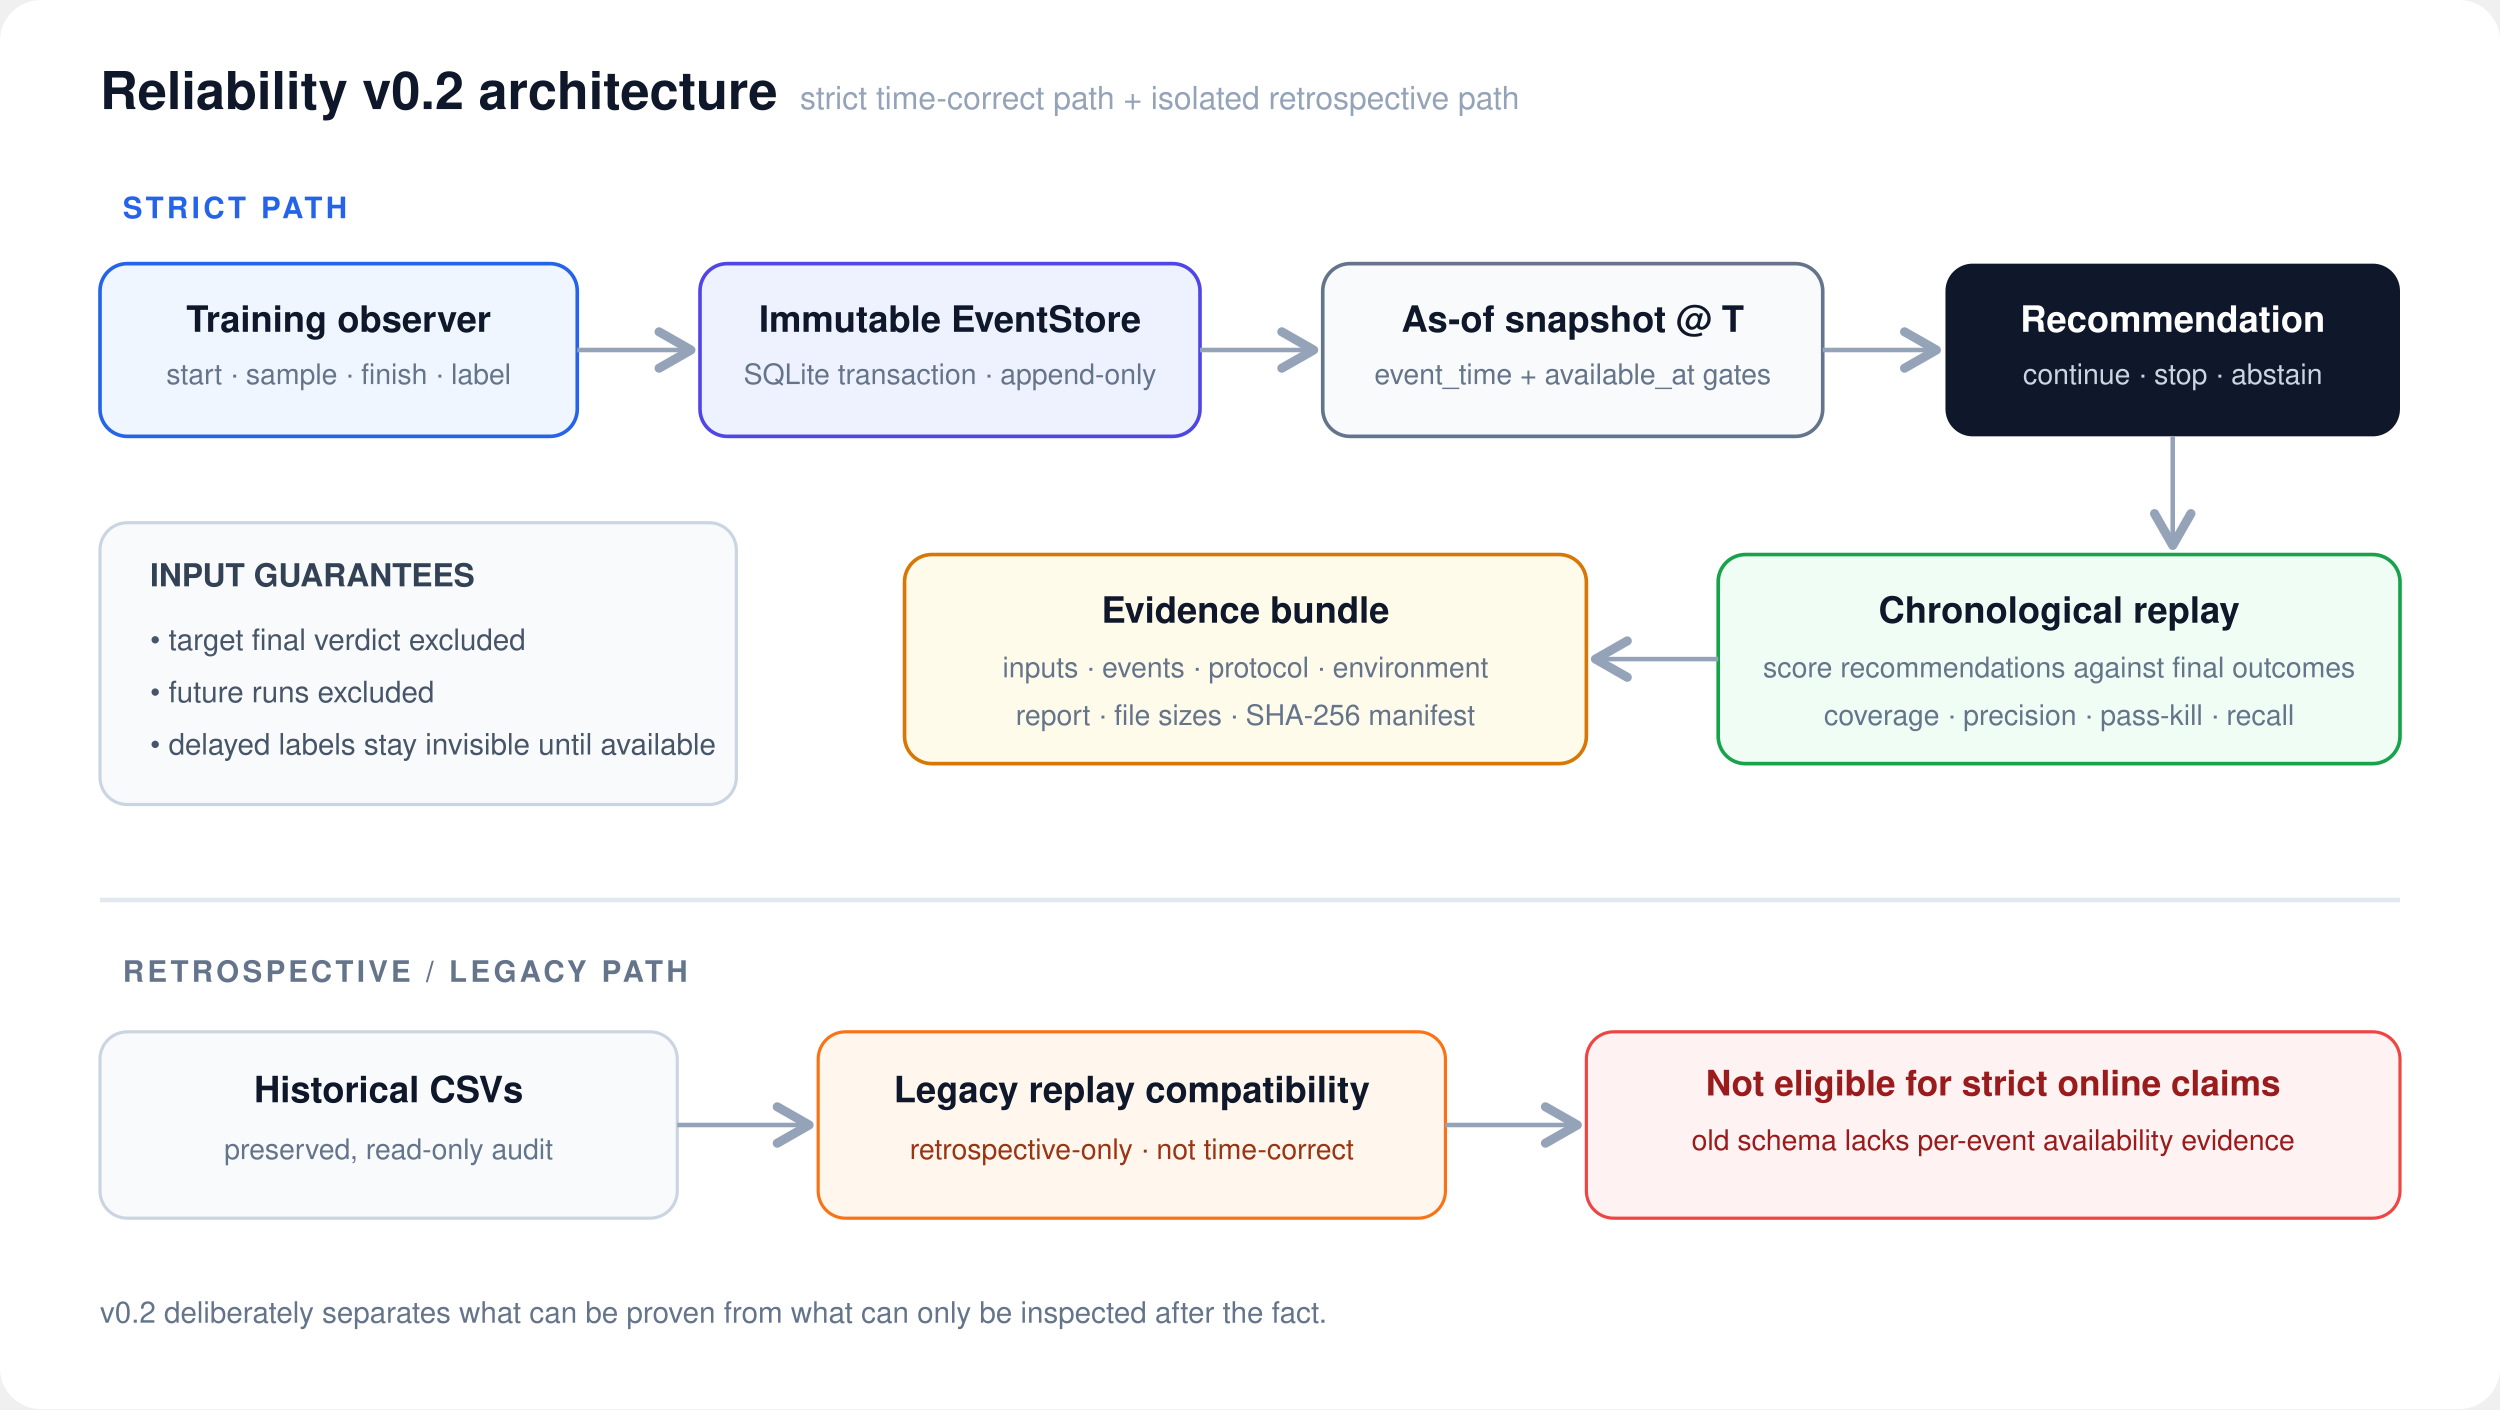
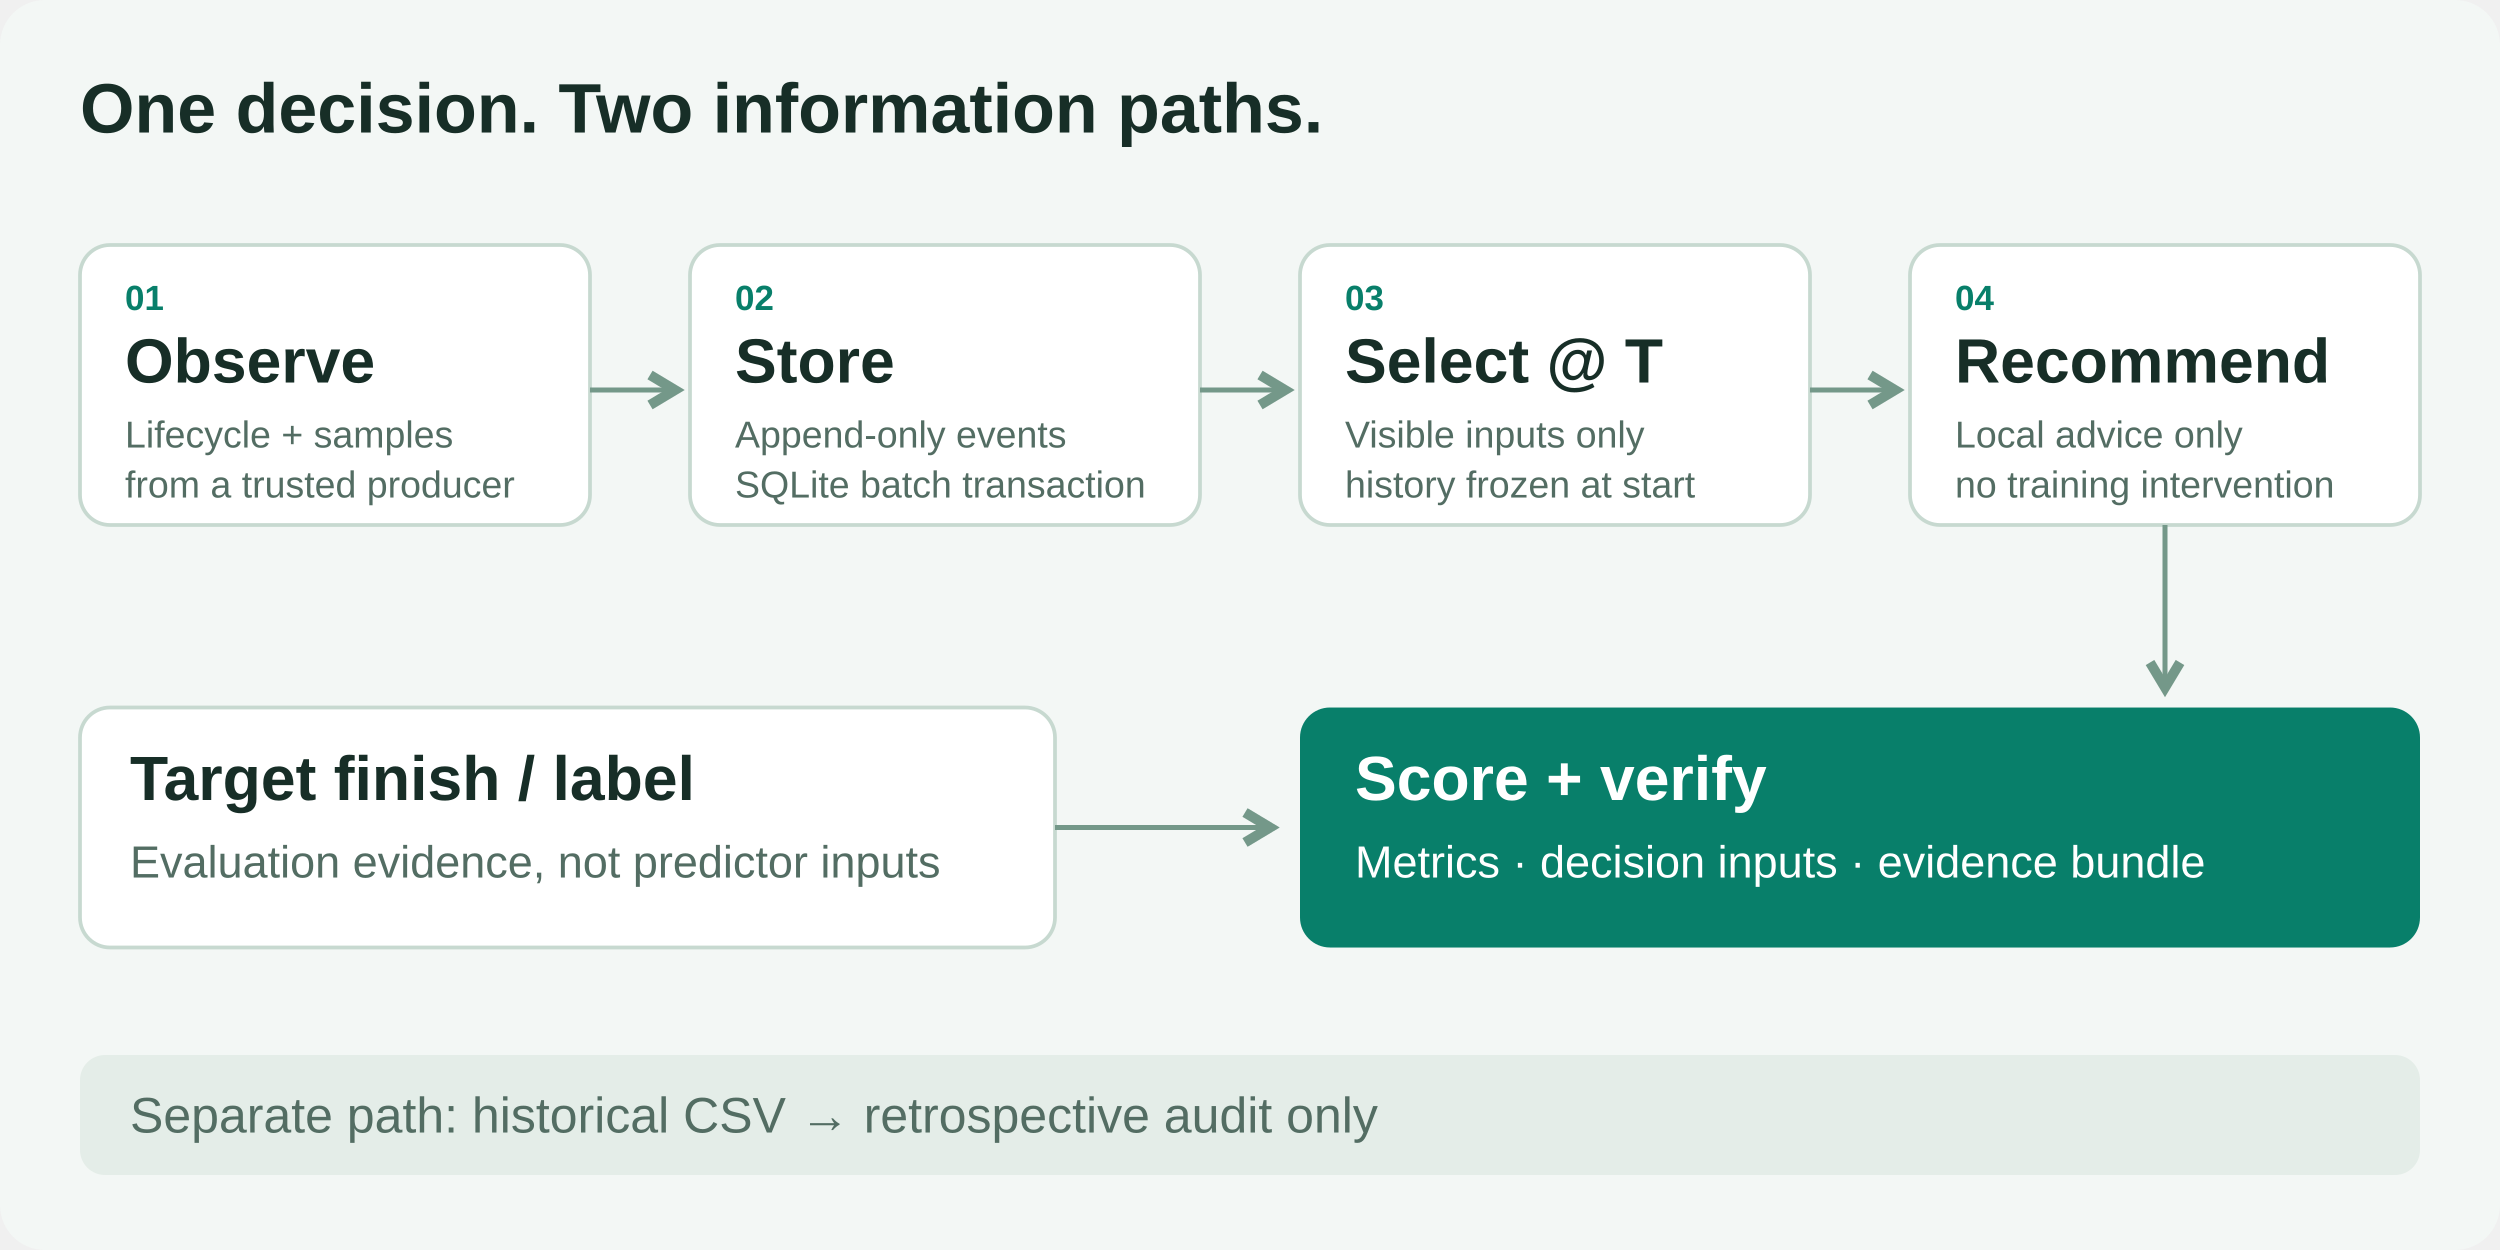
- <svg xmlns="http://www.w3.org/2000/svg" width="1100" height="620" viewBox="0 0 1100 620" fill="none" font-family="-apple-system, BlinkMacSystemFont, 'Segoe UI', Helvetica, Arial, sans-serif">
+ <svg xmlns="http://www.w3.org/2000/svg" width="1000" height="500" viewBox="0 0 1000 500" role="img" aria-labelledby="title desc">
+   <style>.bg{fill:#F3F7F5}.panel{fill:#fff;stroke:#C7D9D0;stroke-width:1.5}.ink{fill:#172E27}.muted{fill:#536D63}.accent{fill:#087F6A}.signal{fill:#087F6A}.signaltext{fill:#fff}.arrow{fill:none;stroke:#749889;stroke-width:2}.quiet{fill:#E4EDE8}
+ @media(prefers-color-scheme:dark){.bg{fill:#101918}.panel{fill:#162923;stroke:#365449}.ink{fill:#EDF8F5}.muted{fill:#ADC1BA}.accent{fill:#5EEAD4}.signal{fill:#196957}.signaltext{fill:#F2FFFA}.arrow{stroke:#82AB9B}.quiet{fill:#20392F}}</style>
  <defs>
-     <marker id="a" markerWidth="10" markerHeight="10" refX="7" refY="5" orient="auto">
-       <path d="M1 1L8 5L1 9" stroke="#94A3B8" stroke-width="2" fill="none" stroke-linecap="round" stroke-linejoin="round" />
+     <marker id="tip" markerWidth="8" markerHeight="8" refX="6" refY="4" orient="auto">
+       <path d="M1 1L6 4L1 7" class="arrow" />
    </marker>
  </defs>
-   <rect width="1100" height="620" rx="18" fill="#FFFFFF" />
-   <text x="44" y="48" font-size="23" font-weight="800" fill="#0F172A">Reliability v0.2 architecture</text>
-   <text x="352" y="48" font-size="14" fill="#94A3B8">strict time-correct path + isolated retrospective path</text>
-   <text x="54" y="96" font-size="13" font-weight="800" letter-spacing="1.5" fill="#2563EB">STRICT PATH</text>
-   <rect x="44" y="116" width="210" height="76" rx="12" fill="#EFF6FF" stroke="#2563EB" stroke-width="1.6" />
-   <text x="149" y="146" text-anchor="middle" font-size="16" font-weight="700" fill="#0F172A">Training observer</text>
-   <text x="149" y="169" text-anchor="middle" font-size="12.5" fill="#64748B">start · sample · finish · label</text>
-   <path d="M254 154H302" stroke="#94A3B8" stroke-width="2" marker-end="url(#a)" />
-   <rect x="308" y="116" width="220" height="76" rx="12" fill="#EEF2FF" stroke="#4F46E5" stroke-width="1.6" />
-   <text x="418" y="146" text-anchor="middle" font-size="16" font-weight="700" fill="#0F172A">Immutable EventStore</text>
-   <text x="418" y="169" text-anchor="middle" font-size="12.5" fill="#64748B">SQLite transaction · append-only</text>
-   <path d="M528 154H576" stroke="#94A3B8" stroke-width="2" marker-end="url(#a)" />
-   <rect x="582" y="116" width="220" height="76" rx="12" fill="#F8FAFC" stroke="#64748B" stroke-width="1.6" />
-   <text x="692" y="146" text-anchor="middle" font-size="16" font-weight="700" fill="#0F172A">As-of snapshot @ T</text>
-   <text x="692" y="169" text-anchor="middle" font-size="12.5" fill="#64748B">event_time + available_at gates</text>
-   <path d="M802 154H850" stroke="#94A3B8" stroke-width="2" marker-end="url(#a)" />
-   <rect x="856" y="116" width="200" height="76" rx="12" fill="#0F172A" />
-   <text x="956" y="146" text-anchor="middle" font-size="16" font-weight="700" fill="#FFFFFF">Recommendation</text>
-   <text x="956" y="169" text-anchor="middle" font-size="12.5" fill="#CBD5E1">continue · stop · abstain</text>
-   <path d="M956 192V238" stroke="#94A3B8" stroke-width="2" marker-end="url(#a)" />
-   <rect x="756" y="244" width="300" height="92" rx="12" fill="#F0FDF4" stroke="#16A34A" stroke-width="1.6" />
-   <text x="906" y="274" text-anchor="middle" font-size="16" font-weight="700" fill="#0F172A">Chronological replay</text>
-   <text x="906" y="298" text-anchor="middle" font-size="12.5" fill="#64748B">score recommendations against final outcomes</text>
-   <text x="906" y="319" text-anchor="middle" font-size="12.5" fill="#64748B">coverage · precision · pass-kill · recall</text>
-   <path d="M756 290H704" stroke="#94A3B8" stroke-width="2" marker-end="url(#a)" />
-   <rect x="398" y="244" width="300" height="92" rx="12" fill="#FFFBEB" stroke="#D97706" stroke-width="1.6" />
-   <text x="548" y="274" text-anchor="middle" font-size="16" font-weight="700" fill="#0F172A">Evidence bundle</text>
-   <text x="548" y="298" text-anchor="middle" font-size="12.5" fill="#64748B">inputs · events · protocol · environment</text>
-   <text x="548" y="319" text-anchor="middle" font-size="12.5" fill="#64748B">report · file sizes · SHA-256 manifest</text>
-   <rect x="44" y="230" width="280" height="124" rx="12" fill="#F8FAFC" stroke="#CBD5E1" stroke-width="1.4" />
-   <text x="66" y="258" font-size="14" font-weight="800" fill="#334155">INPUT GUARANTEES</text>
-   <text x="66" y="286" font-size="13" fill="#475569">• target final verdict excluded</text>
-   <text x="66" y="309" font-size="13" fill="#475569">• future runs excluded</text>
-   <text x="66" y="332" font-size="13" fill="#475569">• delayed labels stay invisible until available</text>
-   <line x1="44" y1="396" x2="1056" y2="396" stroke="#E2E8F0" stroke-width="2" />
-   <text x="54" y="432" font-size="13" font-weight="800" letter-spacing="1.5" fill="#64748B">RETROSPECTIVE / LEGACY PATH</text>
-   <rect x="44" y="454" width="254" height="82" rx="12" fill="#F8FAFC" stroke="#CBD5E1" stroke-width="1.4" />
-   <text x="171" y="485" text-anchor="middle" font-size="16" font-weight="700" fill="#0F172A">Historical CSVs</text>
-   <text x="171" y="510" text-anchor="middle" font-size="12.5" fill="#64748B">preserved, read-only audit</text>
-   <path d="M298 495H354" stroke="#94A3B8" stroke-width="2" marker-end="url(#a)" />
-   <rect x="360" y="454" width="276" height="82" rx="12" fill="#FFF7ED" stroke="#F97316" stroke-width="1.4" />
-   <text x="498" y="485" text-anchor="middle" font-size="16" font-weight="700" fill="#0F172A">Legacy replay compatibility</text>
-   <text x="498" y="510" text-anchor="middle" font-size="12.5" fill="#9A3412">retrospective-only · not time-correct</text>
-   <path d="M636 495H692" stroke="#94A3B8" stroke-width="2" marker-end="url(#a)" />
-   <rect x="698" y="454" width="358" height="82" rx="12" fill="#FEF2F2" stroke="#EF4444" stroke-width="1.4" />
-   <text x="877" y="482" text-anchor="middle" font-size="15.5" font-weight="700" fill="#991B1B">Not eligible for strict online claims</text>
-   <text x="877" y="506" text-anchor="middle" font-size="12.5" fill="#991B1B">old schema lacks per-event availability evidence</text>
-   <text x="44" y="582" font-size="13" fill="#64748B">v0.2 deliberately separates what can be proven from what can only be inspected after the fact.</text>
+   <rect width="1000" height="500" rx="18" class="bg" />
+   <g font-family="-apple-system,BlinkMacSystemFont,'Segoe UI',Arial,sans-serif">
+     <text x="32" y="53" class="ink" font-size="28" font-weight="700">One decision. Two information paths.</text>
+     <rect x="32" y="98" width="204" height="112" rx="12" class="panel" />
+     <text x="50" y="124" class="accent" font-size="14" font-weight="700">01</text>
+     <text x="50" y="153" class="ink" font-size="25" font-weight="700">Observe</text>
+     <text x="50" y="179" class="muted" font-size="15">Lifecycle + samples</text>
+     <text x="50" y="199" class="muted" font-size="15">from a trusted producer</text>
+     <path d="M236 156h34" class="arrow" marker-end="url(#tip)" />
+     <rect x="276" y="98" width="204" height="112" rx="12" class="panel" />
+     <text x="294" y="124" class="accent" font-size="14" font-weight="700">02</text>
+     <text x="294" y="153" class="ink" font-size="25" font-weight="700">Store</text>
+     <text x="294" y="179" class="muted" font-size="15">Append-only events</text>
+     <text x="294" y="199" class="muted" font-size="15">SQLite batch transaction</text>
+     <path d="M480 156h34" class="arrow" marker-end="url(#tip)" />
+     <rect x="520" y="98" width="204" height="112" rx="12" class="panel" />
+     <text x="538" y="124" class="accent" font-size="14" font-weight="700">03</text>
+     <text x="538" y="153" class="ink" font-size="25" font-weight="700">Select @ T</text>
+     <text x="538" y="179" class="muted" font-size="15">Visible inputs only</text>
+     <text x="538" y="199" class="muted" font-size="15">history frozen at start</text>
+     <path d="M724 156h34" class="arrow" marker-end="url(#tip)" />
+     <rect x="764" y="98" width="204" height="112" rx="12" class="panel" />
+     <text x="782" y="124" class="accent" font-size="14" font-weight="700">04</text>
+     <text x="782" y="153" class="ink" font-size="25" font-weight="700">Recommend</text>
+     <text x="782" y="179" class="muted" font-size="15">Local advice only</text>
+     <text x="782" y="199" class="muted" font-size="15">no training intervention</text>
+     <path d="M866 210v65" class="arrow" marker-end="url(#tip)" />
+     <rect x="32" y="283" width="390" height="96" rx="12" class="panel" />
+     <text x="52" y="320" class="ink" font-size="25" font-weight="700">Target finish / label</text>
+     <text x="52" y="351" class="muted" font-size="18">Evaluation evidence, not predictor inputs</text>
+     <path d="M422 331h86" class="arrow" marker-end="url(#tip)" />
+     <rect x="520" y="283" width="448" height="96" rx="12" class="signal" />
+     <text x="542" y="320" class="signaltext" font-size="25" font-weight="700">Score + verify</text>
+     <text x="542" y="351" class="signaltext" font-size="18">Metrics · decision inputs · evidence bundle</text>
+     <rect x="32" y="422" width="936" height="48" rx="10" class="quiet" />
+     <text x="52" y="453" class="muted" font-size="20">Separate path: historical CSV → retrospective audit only</text>
+   </g>
</svg>
